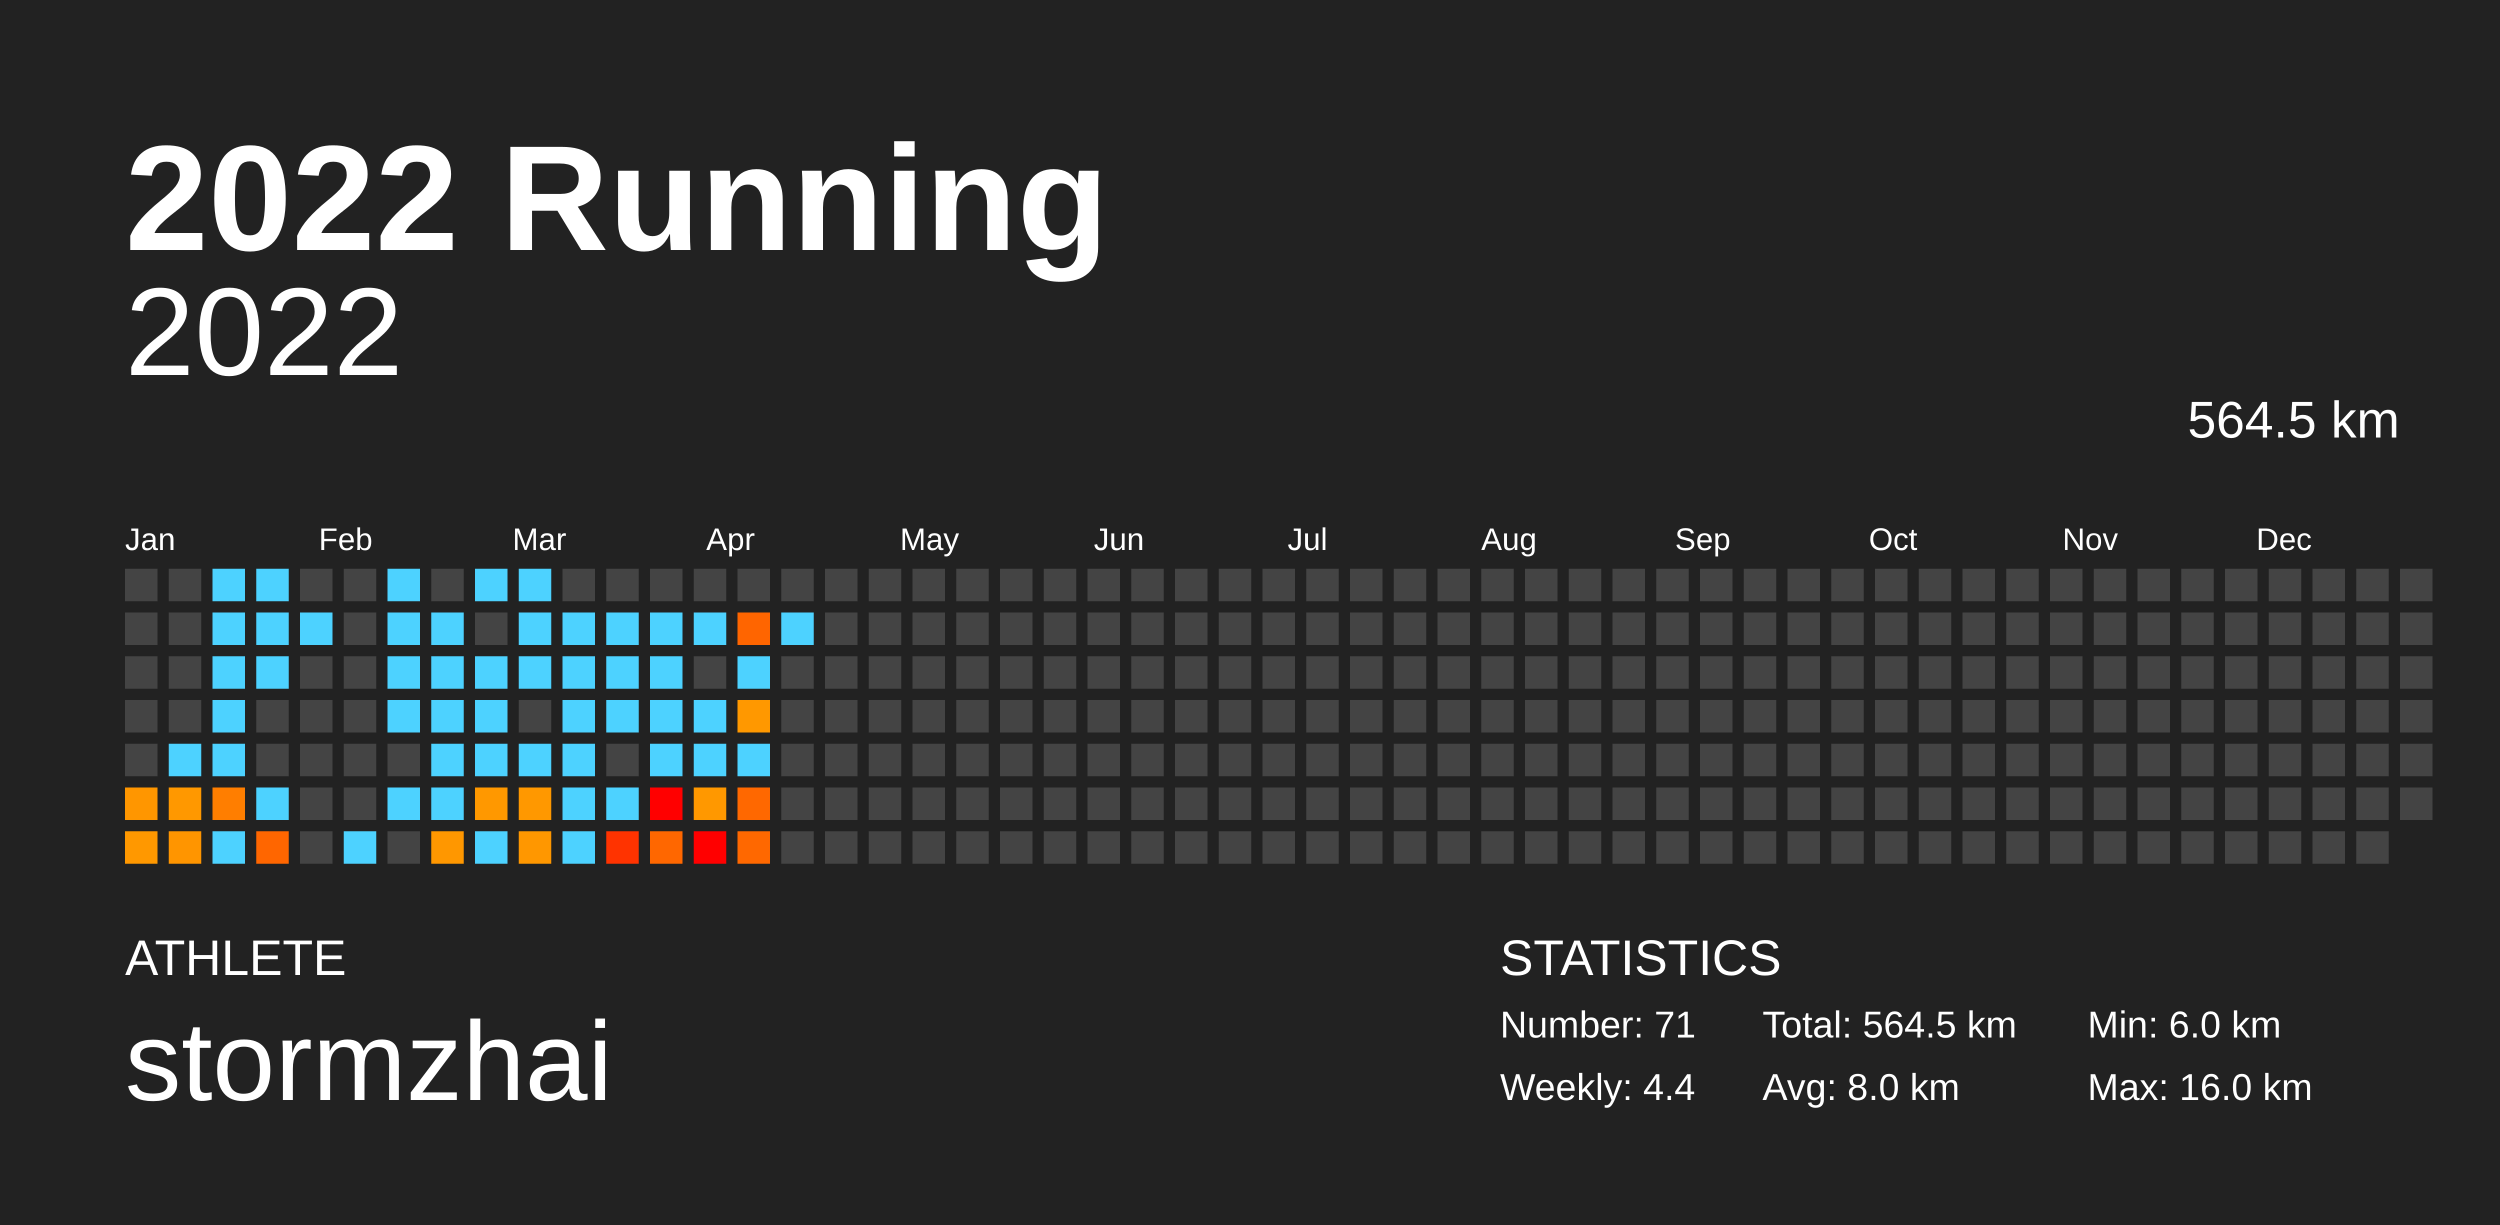
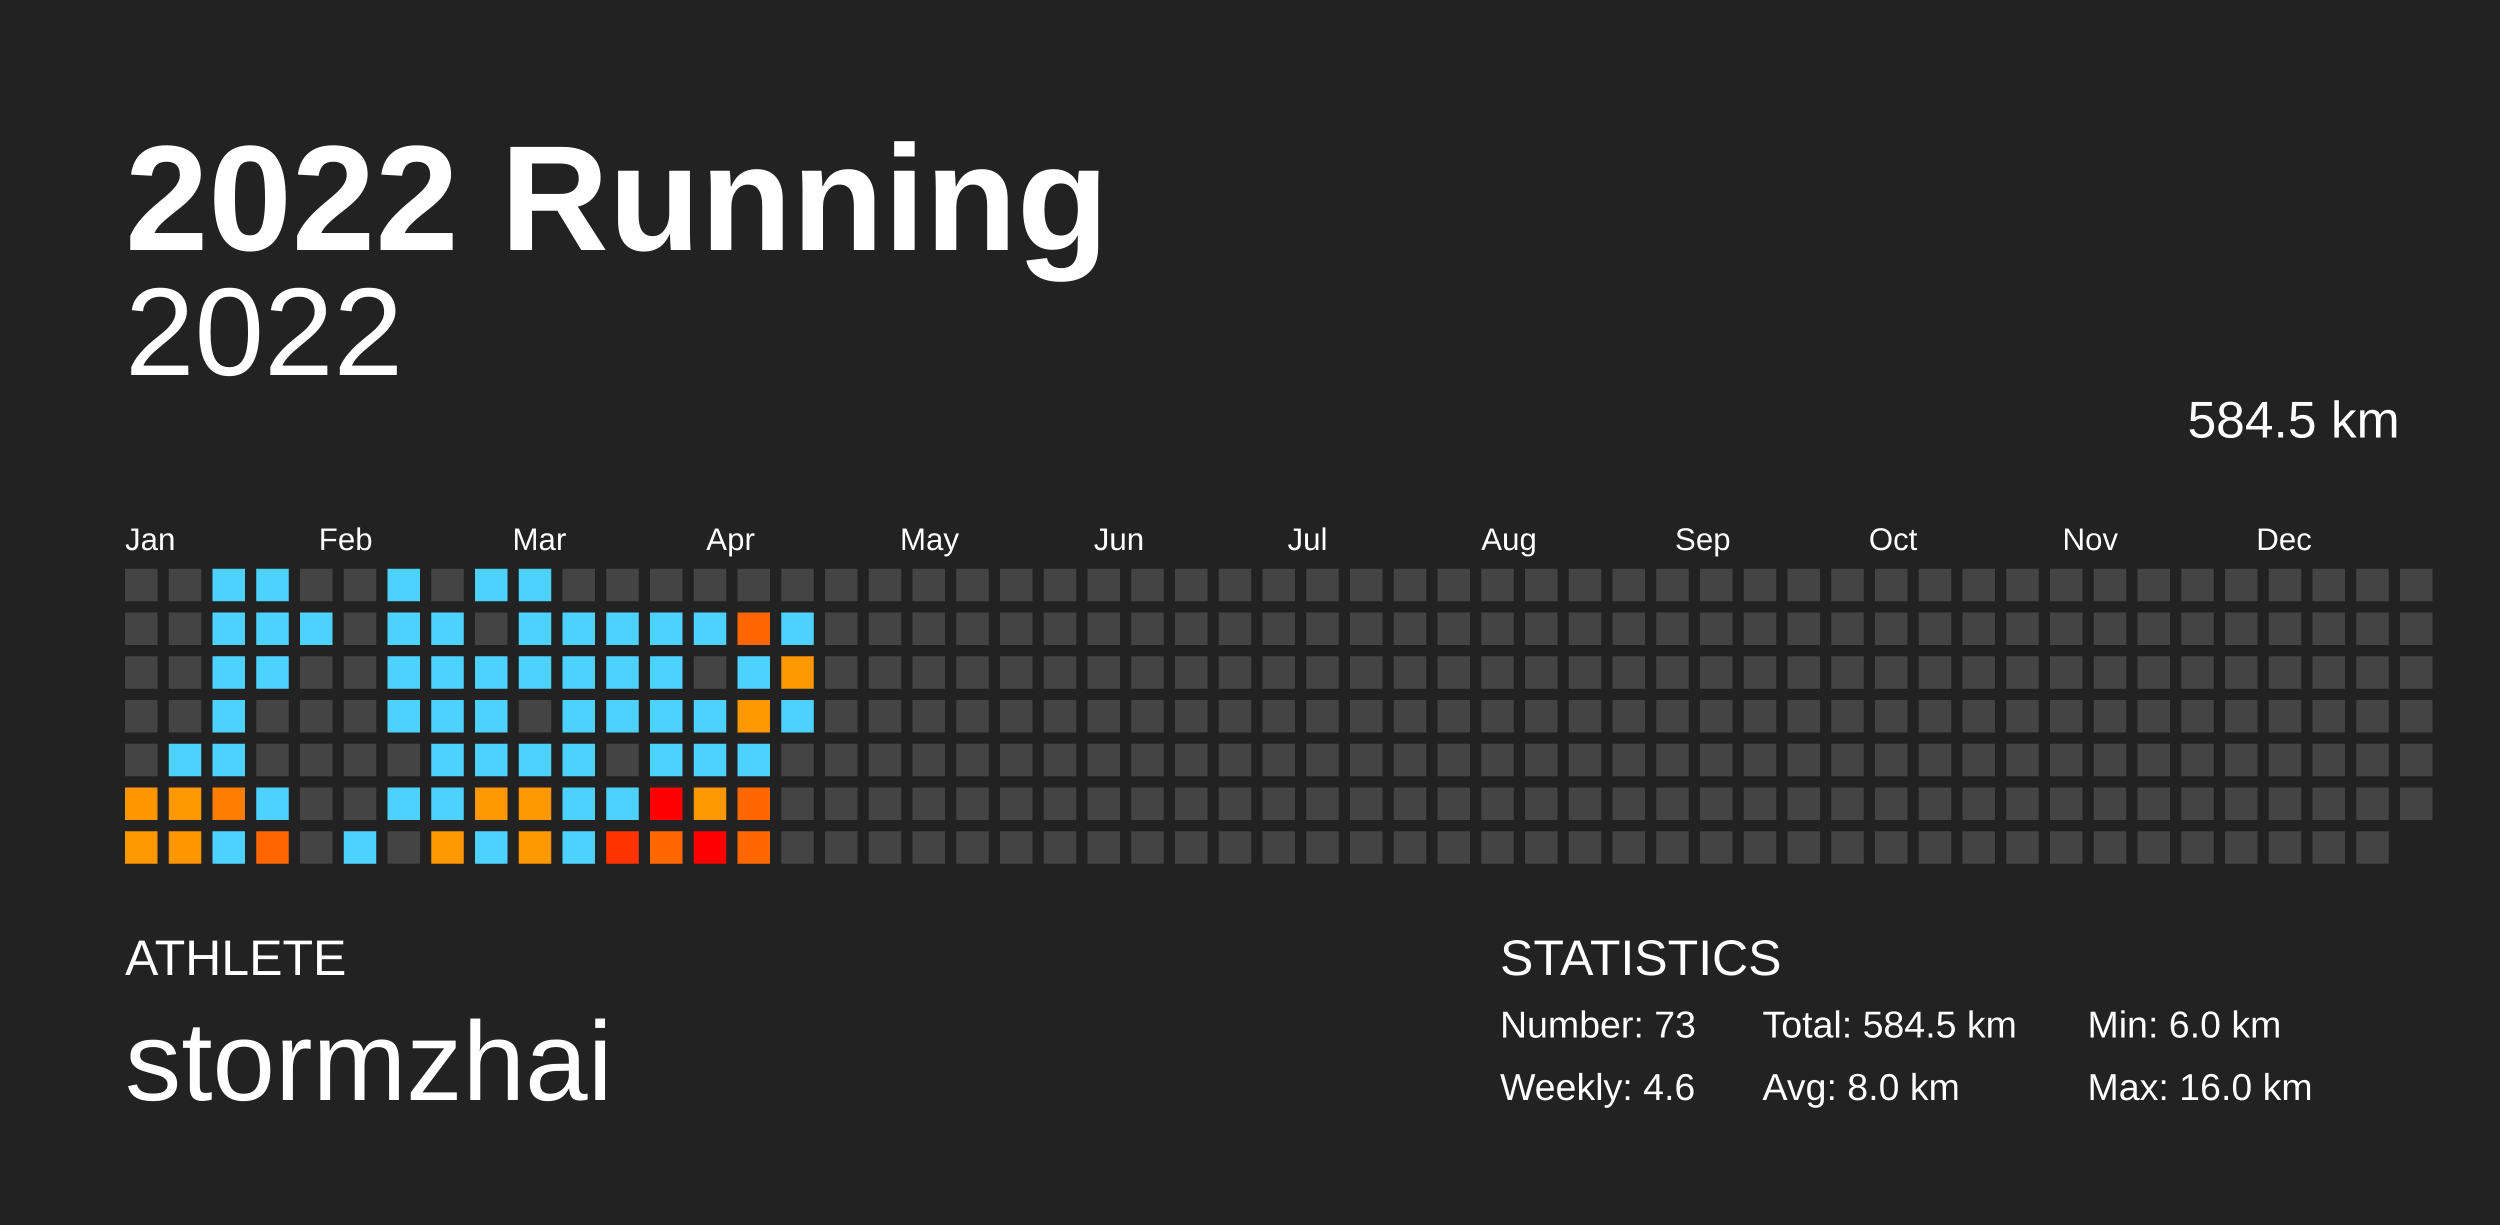
<svg xmlns="http://www.w3.org/2000/svg" baseProfile="full" height="98mm" version="1.1" viewBox="0,0,200,98" width="200mm">
  <defs />
  <rect fill="#222222" height="98" width="200" x="0" y="0" />
  <text fill="#FFFFFF" style="font-size:12px; font-family:Arial; font-weight:bold;" x="10" y="20">2022 Running</text>
  <text fill="#FFFFFF" style="font-size:4px; font-family:Arial" x="10" y="78">ATHLETE</text>
  <text fill="#FFFFFF" style="font-size:9px; font-family:Arial" x="10" y="88">stormzhai</text>
  <text fill="#FFFFFF" style="font-size:4px; font-family:Arial" x="120" y="78">STATISTICS</text>
-   <text fill="#FFFFFF" style="font-size:3px; font-family:Arial" x="120" y="83">Number: 71</text>
-   <text fill="#FFFFFF" style="font-size:3px; font-family:Arial" x="120" y="88">Weekly: 4.4</text>
-   <text fill="#FFFFFF" style="font-size:3px; font-family:Arial" x="141" y="83">Total: 564.5 km</text>
+   <text fill="#FFFFFF" style="font-size:3px; font-family:Arial" x="120" y="83">Number: 73</text>
+   <text fill="#FFFFFF" style="font-size:3px; font-family:Arial" x="120" y="88">Weekly: 4.6</text>
+   <text fill="#FFFFFF" style="font-size:3px; font-family:Arial" x="141" y="83">Total: 584.5 km</text>
  <text fill="#FFFFFF" style="font-size:3px; font-family:Arial" x="141" y="88">Avg: 8.0 km</text>
  <text fill="#FFFFFF" style="font-size:3px; font-family:Arial" x="167" y="83">Min: 6.0 km</text>
  <text fill="#FFFFFF" style="font-size:3px; font-family:Arial" x="167" y="88">Max: 16.0 km</text>
  <text alignment-baseline="hanging" fill="#FFFFFF" style="font-size:10.0px; font-family:Arial;" x="10" y="30">2022</text>
-   <text alignment-baseline="hanging" fill="#FFFFFF" style="font-size:4.125px; font-family:Arial;" x="175" y="35">564.5 km</text>
+   <text alignment-baseline="hanging" fill="#FFFFFF" style="font-size:4.125px; font-family:Arial;" x="175" y="35">584.5 km</text>
  <text fill="#FFFFFF" style="font-size:2.5px; font-family:Arial" x="10.0" y="44">Jan</text>
  <text fill="#FFFFFF" style="font-size:2.5px; font-family:Arial" x="25.5" y="44">Feb</text>
  <text fill="#FFFFFF" style="font-size:2.5px; font-family:Arial" x="41.0" y="44">Mar</text>
  <text fill="#FFFFFF" style="font-size:2.5px; font-family:Arial" x="56.5" y="44">Apr</text>
  <text fill="#FFFFFF" style="font-size:2.5px; font-family:Arial" x="72.0" y="44">May</text>
  <text fill="#FFFFFF" style="font-size:2.5px; font-family:Arial" x="87.5" y="44">Jun</text>
  <text fill="#FFFFFF" style="font-size:2.5px; font-family:Arial" x="103.0" y="44">Jul</text>
  <text fill="#FFFFFF" style="font-size:2.5px; font-family:Arial" x="118.5" y="44">Aug</text>
  <text fill="#FFFFFF" style="font-size:2.5px; font-family:Arial" x="134.0" y="44">Sep</text>
  <text fill="#FFFFFF" style="font-size:2.5px; font-family:Arial" x="149.5" y="44">Oct</text>
  <text fill="#FFFFFF" style="font-size:2.5px; font-family:Arial" x="165.0" y="44">Nov</text>
  <text fill="#FFFFFF" style="font-size:2.5px; font-family:Arial" x="180.5" y="44">Dec</text>
  <rect fill="#444444" height="2.6" width="2.6" x="10.0" y="45.5" />
  <rect fill="#444444" height="2.6" width="2.6" x="10.0" y="49.0" />
  <rect fill="#444444" height="2.6" width="2.6" x="10.0" y="52.5" />
  <rect fill="#444444" height="2.6" width="2.6" x="10.0" y="56.0" />
  <rect fill="#444444" height="2.6" width="2.6" x="10.0" y="59.5" />
  <rect fill="#ff9600" height="2.6" width="2.6" x="10.0" y="63.0" />
  <rect fill="#ff9800" height="2.6" width="2.6" x="10.0" y="66.5" />
  <rect fill="#444444" height="2.6" width="2.6" x="13.5" y="45.5" />
  <rect fill="#444444" height="2.6" width="2.6" x="13.5" y="49.0" />
  <rect fill="#444444" height="2.6" width="2.6" x="13.5" y="52.5" />
  <rect fill="#444444" height="2.6" width="2.6" x="13.5" y="56.0" />
  <rect fill="#4dd2ff" height="2.6" width="2.6" x="13.5" y="59.5" />
  <rect fill="#ff9800" height="2.6" width="2.6" x="13.5" y="63.0" />
  <rect fill="#ff9500" height="2.6" width="2.6" x="13.5" y="66.5" />
  <rect fill="#4dd2ff" height="2.6" width="2.6" x="17.0" y="45.5" />
  <rect fill="#4dd2ff" height="2.6" width="2.6" x="17.0" y="49.0" />
  <rect fill="#4dd2ff" height="2.6" width="2.6" x="17.0" y="52.5" />
  <rect fill="#4dd2ff" height="2.6" width="2.6" x="17.0" y="56.0" />
  <rect fill="#4dd2ff" height="2.6" width="2.6" x="17.0" y="59.5" />
  <rect fill="#ff7e00" height="2.6" width="2.6" x="17.0" y="63.0" />
  <rect fill="#4dd2ff" height="2.6" width="2.6" x="17.0" y="66.5" />
  <rect fill="#4dd2ff" height="2.6" width="2.6" x="20.5" y="45.5" />
  <rect fill="#4dd2ff" height="2.6" width="2.6" x="20.5" y="49.0" />
  <rect fill="#4dd2ff" height="2.6" width="2.6" x="20.5" y="52.5" />
  <rect fill="#444444" height="2.6" width="2.6" x="20.5" y="56.0" />
  <rect fill="#444444" height="2.6" width="2.6" x="20.5" y="59.5" />
  <rect fill="#4dd2ff" height="2.6" width="2.6" x="20.5" y="63.0" />
  <rect fill="#ff6600" height="2.6" width="2.6" x="20.5" y="66.5" />
  <rect fill="#444444" height="2.6" width="2.6" x="24.0" y="45.5" />
  <rect fill="#4dd2ff" height="2.6" width="2.6" x="24.0" y="49.0" />
  <rect fill="#444444" height="2.6" width="2.6" x="24.0" y="52.5" />
  <rect fill="#444444" height="2.6" width="2.6" x="24.0" y="56.0" />
  <rect fill="#444444" height="2.6" width="2.6" x="24.0" y="59.5" />
  <rect fill="#444444" height="2.6" width="2.6" x="24.0" y="63.0" />
  <rect fill="#444444" height="2.6" width="2.6" x="24.0" y="66.5" />
  <rect fill="#444444" height="2.6" width="2.6" x="27.5" y="45.5" />
  <rect fill="#444444" height="2.6" width="2.6" x="27.5" y="49.0" />
  <rect fill="#444444" height="2.6" width="2.6" x="27.5" y="52.5" />
  <rect fill="#444444" height="2.6" width="2.6" x="27.5" y="56.0" />
  <rect fill="#444444" height="2.6" width="2.6" x="27.5" y="59.5" />
  <rect fill="#444444" height="2.6" width="2.6" x="27.5" y="63.0" />
  <rect fill="#4dd2ff" height="2.6" width="2.6" x="27.5" y="66.5" />
  <rect fill="#4dd2ff" height="2.6" width="2.6" x="31.0" y="45.5" />
  <rect fill="#4dd2ff" height="2.6" width="2.6" x="31.0" y="49.0" />
  <rect fill="#4dd2ff" height="2.6" width="2.6" x="31.0" y="52.5" />
  <rect fill="#4dd2ff" height="2.6" width="2.6" x="31.0" y="56.0" />
  <rect fill="#444444" height="2.6" width="2.6" x="31.0" y="59.5" />
  <rect fill="#4dd2ff" height="2.6" width="2.6" x="31.0" y="63.0" />
  <rect fill="#444444" height="2.6" width="2.6" x="31.0" y="66.5" />
  <rect fill="#444444" height="2.6" width="2.6" x="34.5" y="45.5" />
  <rect fill="#4dd2ff" height="2.6" width="2.6" x="34.5" y="49.0" />
  <rect fill="#4dd2ff" height="2.6" width="2.6" x="34.5" y="52.5" />
  <rect fill="#4dd2ff" height="2.6" width="2.6" x="34.5" y="56.0" />
  <rect fill="#4dd2ff" height="2.6" width="2.6" x="34.5" y="59.5" />
  <rect fill="#4dd2ff" height="2.6" width="2.6" x="34.5" y="63.0" />
  <rect fill="#ff9700" height="2.6" width="2.6" x="34.5" y="66.5" />
  <rect fill="#4dd2ff" height="2.6" width="2.6" x="38.0" y="45.5" />
  <rect fill="#444444" height="2.6" width="2.6" x="38.0" y="49.0" />
  <rect fill="#4dd2ff" height="2.6" width="2.6" x="38.0" y="52.5" />
  <rect fill="#4dd2ff" height="2.6" width="2.6" x="38.0" y="56.0" />
  <rect fill="#4dd2ff" height="2.6" width="2.6" x="38.0" y="59.5" />
  <rect fill="#ff9800" height="2.6" width="2.6" x="38.0" y="63.0" />
  <rect fill="#4dd2ff" height="2.6" width="2.6" x="38.0" y="66.5" />
  <rect fill="#4dd2ff" height="2.6" width="2.6" x="41.5" y="45.5" />
  <rect fill="#4dd2ff" height="2.6" width="2.6" x="41.5" y="49.0" />
  <rect fill="#4dd2ff" height="2.6" width="2.6" x="41.5" y="52.5" />
  <rect fill="#444444" height="2.6" width="2.6" x="41.5" y="56.0" />
  <rect fill="#4dd2ff" height="2.6" width="2.6" x="41.5" y="59.5" />
  <rect fill="#ff9800" height="2.6" width="2.6" x="41.5" y="63.0" />
  <rect fill="#ff9700" height="2.6" width="2.6" x="41.5" y="66.5" />
  <rect fill="#444444" height="2.6" width="2.6" x="45.0" y="45.5" />
  <rect fill="#4dd2ff" height="2.6" width="2.6" x="45.0" y="49.0" />
  <rect fill="#4dd2ff" height="2.6" width="2.6" x="45.0" y="52.5" />
  <rect fill="#4dd2ff" height="2.6" width="2.6" x="45.0" y="56.0" />
  <rect fill="#4dd2ff" height="2.6" width="2.6" x="45.0" y="59.5" />
  <rect fill="#4dd2ff" height="2.6" width="2.6" x="45.0" y="63.0" />
  <rect fill="#4dd2ff" height="2.6" width="2.6" x="45.0" y="66.5" />
  <rect fill="#444444" height="2.6" width="2.6" x="48.5" y="45.5" />
  <rect fill="#4dd2ff" height="2.6" width="2.6" x="48.5" y="49.0" />
  <rect fill="#4dd2ff" height="2.6" width="2.6" x="48.5" y="52.5" />
  <rect fill="#4dd2ff" height="2.6" width="2.6" x="48.5" y="56.0" />
  <rect fill="#444444" height="2.6" width="2.6" x="48.5" y="59.5" />
  <rect fill="#4dd2ff" height="2.6" width="2.6" x="48.5" y="63.0" />
  <rect fill="#ff3300" height="2.6" width="2.6" x="48.5" y="66.5" />
  <rect fill="#444444" height="2.6" width="2.6" x="52.0" y="45.5" />
  <rect fill="#4dd2ff" height="2.6" width="2.6" x="52.0" y="49.0" />
  <rect fill="#4dd2ff" height="2.6" width="2.6" x="52.0" y="52.5" />
  <rect fill="#4dd2ff" height="2.6" width="2.6" x="52.0" y="56.0" />
  <rect fill="#4dd2ff" height="2.6" width="2.6" x="52.0" y="59.5" />
  <rect fill="#ff0000" height="2.6" width="2.6" x="52.0" y="63.0" />
  <rect fill="#ff6700" height="2.6" width="2.6" x="52.0" y="66.5" />
  <rect fill="#444444" height="2.6" width="2.6" x="55.5" y="45.5" />
  <rect fill="#4dd2ff" height="2.6" width="2.6" x="55.5" y="49.0" />
  <rect fill="#444444" height="2.6" width="2.6" x="55.5" y="52.5" />
  <rect fill="#4dd2ff" height="2.6" width="2.6" x="55.5" y="56.0" />
  <rect fill="#4dd2ff" height="2.6" width="2.6" x="55.5" y="59.5" />
  <rect fill="#ff9800" height="2.6" width="2.6" x="55.5" y="63.0" />
  <rect fill="#ff0000" height="2.6" width="2.6" x="55.5" y="66.5" />
  <rect fill="#444444" height="2.6" width="2.6" x="59.0" y="45.5" />
  <rect fill="#ff6500" height="2.6" width="2.6" x="59.0" y="49.0" />
  <rect fill="#4dd2ff" height="2.6" width="2.6" x="59.0" y="52.5" />
  <rect fill="#ff9800" height="2.6" width="2.6" x="59.0" y="56.0" />
  <rect fill="#4dd2ff" height="2.6" width="2.6" x="59.0" y="59.5" />
  <rect fill="#ff6800" height="2.6" width="2.6" x="59.0" y="63.0" />
  <rect fill="#ff6800" height="2.6" width="2.6" x="59.0" y="66.5" />
  <rect fill="#444444" height="2.6" width="2.6" x="62.5" y="45.5" />
  <rect fill="#4dd2ff" height="2.6" width="2.6" x="62.5" y="49.0" />
-   <rect fill="#444444" height="2.6" width="2.6" x="62.5" y="52.5" />
-   <rect fill="#444444" height="2.6" width="2.6" x="62.5" y="56.0" />
+   <rect fill="#ff9800" height="2.6" width="2.6" x="62.5" y="52.5" />
+   <rect fill="#4dd2ff" height="2.6" width="2.6" x="62.5" y="56.0" />
  <rect fill="#444444" height="2.6" width="2.6" x="62.5" y="59.5" />
  <rect fill="#444444" height="2.6" width="2.6" x="62.5" y="63.0" />
  <rect fill="#444444" height="2.6" width="2.6" x="62.5" y="66.5" />
  <rect fill="#444444" height="2.6" width="2.6" x="66.0" y="45.5" />
  <rect fill="#444444" height="2.6" width="2.6" x="66.0" y="49.0" />
  <rect fill="#444444" height="2.6" width="2.6" x="66.0" y="52.5" />
  <rect fill="#444444" height="2.6" width="2.6" x="66.0" y="56.0" />
  <rect fill="#444444" height="2.6" width="2.6" x="66.0" y="59.5" />
  <rect fill="#444444" height="2.6" width="2.6" x="66.0" y="63.0" />
  <rect fill="#444444" height="2.6" width="2.6" x="66.0" y="66.5" />
  <rect fill="#444444" height="2.6" width="2.6" x="69.5" y="45.5" />
  <rect fill="#444444" height="2.6" width="2.6" x="69.5" y="49.0" />
  <rect fill="#444444" height="2.6" width="2.6" x="69.5" y="52.5" />
  <rect fill="#444444" height="2.6" width="2.6" x="69.5" y="56.0" />
  <rect fill="#444444" height="2.6" width="2.6" x="69.5" y="59.5" />
  <rect fill="#444444" height="2.6" width="2.6" x="69.5" y="63.0" />
  <rect fill="#444444" height="2.6" width="2.6" x="69.5" y="66.5" />
  <rect fill="#444444" height="2.6" width="2.6" x="73.0" y="45.5" />
  <rect fill="#444444" height="2.6" width="2.6" x="73.0" y="49.0" />
  <rect fill="#444444" height="2.6" width="2.6" x="73.0" y="52.5" />
  <rect fill="#444444" height="2.6" width="2.6" x="73.0" y="56.0" />
  <rect fill="#444444" height="2.6" width="2.6" x="73.0" y="59.5" />
  <rect fill="#444444" height="2.6" width="2.6" x="73.0" y="63.0" />
  <rect fill="#444444" height="2.6" width="2.6" x="73.0" y="66.5" />
  <rect fill="#444444" height="2.6" width="2.6" x="76.5" y="45.5" />
  <rect fill="#444444" height="2.6" width="2.6" x="76.5" y="49.0" />
  <rect fill="#444444" height="2.6" width="2.6" x="76.5" y="52.5" />
  <rect fill="#444444" height="2.6" width="2.6" x="76.5" y="56.0" />
  <rect fill="#444444" height="2.6" width="2.6" x="76.5" y="59.5" />
  <rect fill="#444444" height="2.6" width="2.6" x="76.5" y="63.0" />
  <rect fill="#444444" height="2.6" width="2.6" x="76.5" y="66.5" />
  <rect fill="#444444" height="2.6" width="2.6" x="80.0" y="45.5" />
  <rect fill="#444444" height="2.6" width="2.6" x="80.0" y="49.0" />
  <rect fill="#444444" height="2.6" width="2.6" x="80.0" y="52.5" />
  <rect fill="#444444" height="2.6" width="2.6" x="80.0" y="56.0" />
  <rect fill="#444444" height="2.6" width="2.6" x="80.0" y="59.5" />
  <rect fill="#444444" height="2.6" width="2.6" x="80.0" y="63.0" />
  <rect fill="#444444" height="2.6" width="2.6" x="80.0" y="66.5" />
  <rect fill="#444444" height="2.6" width="2.6" x="83.5" y="45.5" />
  <rect fill="#444444" height="2.6" width="2.6" x="83.5" y="49.0" />
  <rect fill="#444444" height="2.6" width="2.6" x="83.5" y="52.5" />
  <rect fill="#444444" height="2.6" width="2.6" x="83.5" y="56.0" />
  <rect fill="#444444" height="2.6" width="2.6" x="83.5" y="59.5" />
  <rect fill="#444444" height="2.6" width="2.6" x="83.5" y="63.0" />
  <rect fill="#444444" height="2.6" width="2.6" x="83.5" y="66.5" />
  <rect fill="#444444" height="2.6" width="2.6" x="87.0" y="45.5" />
  <rect fill="#444444" height="2.6" width="2.6" x="87.0" y="49.0" />
  <rect fill="#444444" height="2.6" width="2.6" x="87.0" y="52.5" />
  <rect fill="#444444" height="2.6" width="2.6" x="87.0" y="56.0" />
  <rect fill="#444444" height="2.6" width="2.6" x="87.0" y="59.5" />
  <rect fill="#444444" height="2.6" width="2.6" x="87.0" y="63.0" />
  <rect fill="#444444" height="2.6" width="2.6" x="87.0" y="66.5" />
  <rect fill="#444444" height="2.6" width="2.6" x="90.5" y="45.5" />
  <rect fill="#444444" height="2.6" width="2.6" x="90.5" y="49.0" />
  <rect fill="#444444" height="2.6" width="2.6" x="90.5" y="52.5" />
  <rect fill="#444444" height="2.6" width="2.6" x="90.5" y="56.0" />
  <rect fill="#444444" height="2.6" width="2.6" x="90.5" y="59.5" />
  <rect fill="#444444" height="2.6" width="2.6" x="90.5" y="63.0" />
  <rect fill="#444444" height="2.6" width="2.6" x="90.5" y="66.5" />
  <rect fill="#444444" height="2.6" width="2.6" x="94.0" y="45.5" />
  <rect fill="#444444" height="2.6" width="2.6" x="94.0" y="49.0" />
  <rect fill="#444444" height="2.6" width="2.6" x="94.0" y="52.5" />
  <rect fill="#444444" height="2.6" width="2.6" x="94.0" y="56.0" />
  <rect fill="#444444" height="2.6" width="2.6" x="94.0" y="59.5" />
  <rect fill="#444444" height="2.6" width="2.6" x="94.0" y="63.0" />
  <rect fill="#444444" height="2.6" width="2.6" x="94.0" y="66.5" />
  <rect fill="#444444" height="2.6" width="2.6" x="97.5" y="45.5" />
  <rect fill="#444444" height="2.6" width="2.6" x="97.5" y="49.0" />
  <rect fill="#444444" height="2.6" width="2.6" x="97.5" y="52.5" />
  <rect fill="#444444" height="2.6" width="2.6" x="97.5" y="56.0" />
  <rect fill="#444444" height="2.6" width="2.6" x="97.5" y="59.5" />
  <rect fill="#444444" height="2.6" width="2.6" x="97.5" y="63.0" />
  <rect fill="#444444" height="2.6" width="2.6" x="97.5" y="66.5" />
  <rect fill="#444444" height="2.6" width="2.6" x="101.0" y="45.5" />
  <rect fill="#444444" height="2.6" width="2.6" x="101.0" y="49.0" />
  <rect fill="#444444" height="2.6" width="2.6" x="101.0" y="52.5" />
  <rect fill="#444444" height="2.6" width="2.6" x="101.0" y="56.0" />
  <rect fill="#444444" height="2.6" width="2.6" x="101.0" y="59.5" />
  <rect fill="#444444" height="2.6" width="2.6" x="101.0" y="63.0" />
  <rect fill="#444444" height="2.6" width="2.6" x="101.0" y="66.5" />
  <rect fill="#444444" height="2.6" width="2.6" x="104.5" y="45.5" />
  <rect fill="#444444" height="2.6" width="2.6" x="104.5" y="49.0" />
  <rect fill="#444444" height="2.6" width="2.6" x="104.5" y="52.5" />
  <rect fill="#444444" height="2.6" width="2.6" x="104.5" y="56.0" />
  <rect fill="#444444" height="2.6" width="2.6" x="104.5" y="59.5" />
  <rect fill="#444444" height="2.6" width="2.6" x="104.5" y="63.0" />
  <rect fill="#444444" height="2.6" width="2.6" x="104.5" y="66.5" />
  <rect fill="#444444" height="2.6" width="2.6" x="108.0" y="45.5" />
  <rect fill="#444444" height="2.6" width="2.6" x="108.0" y="49.0" />
  <rect fill="#444444" height="2.6" width="2.6" x="108.0" y="52.5" />
  <rect fill="#444444" height="2.6" width="2.6" x="108.0" y="56.0" />
  <rect fill="#444444" height="2.6" width="2.6" x="108.0" y="59.5" />
  <rect fill="#444444" height="2.6" width="2.6" x="108.0" y="63.0" />
  <rect fill="#444444" height="2.6" width="2.6" x="108.0" y="66.5" />
  <rect fill="#444444" height="2.6" width="2.6" x="111.5" y="45.5" />
  <rect fill="#444444" height="2.6" width="2.6" x="111.5" y="49.0" />
  <rect fill="#444444" height="2.6" width="2.6" x="111.5" y="52.5" />
  <rect fill="#444444" height="2.6" width="2.6" x="111.5" y="56.0" />
  <rect fill="#444444" height="2.6" width="2.6" x="111.5" y="59.5" />
  <rect fill="#444444" height="2.6" width="2.6" x="111.5" y="63.0" />
  <rect fill="#444444" height="2.6" width="2.6" x="111.5" y="66.5" />
  <rect fill="#444444" height="2.6" width="2.6" x="115.0" y="45.5" />
  <rect fill="#444444" height="2.6" width="2.6" x="115.0" y="49.0" />
  <rect fill="#444444" height="2.6" width="2.6" x="115.0" y="52.5" />
  <rect fill="#444444" height="2.6" width="2.6" x="115.0" y="56.0" />
  <rect fill="#444444" height="2.6" width="2.6" x="115.0" y="59.5" />
  <rect fill="#444444" height="2.6" width="2.6" x="115.0" y="63.0" />
  <rect fill="#444444" height="2.6" width="2.6" x="115.0" y="66.5" />
  <rect fill="#444444" height="2.6" width="2.6" x="118.5" y="45.5" />
  <rect fill="#444444" height="2.6" width="2.6" x="118.5" y="49.0" />
  <rect fill="#444444" height="2.6" width="2.6" x="118.5" y="52.5" />
  <rect fill="#444444" height="2.6" width="2.6" x="118.5" y="56.0" />
  <rect fill="#444444" height="2.6" width="2.6" x="118.5" y="59.5" />
  <rect fill="#444444" height="2.6" width="2.6" x="118.5" y="63.0" />
  <rect fill="#444444" height="2.6" width="2.6" x="118.5" y="66.5" />
  <rect fill="#444444" height="2.6" width="2.6" x="122.0" y="45.5" />
  <rect fill="#444444" height="2.6" width="2.6" x="122.0" y="49.0" />
  <rect fill="#444444" height="2.6" width="2.6" x="122.0" y="52.5" />
  <rect fill="#444444" height="2.6" width="2.6" x="122.0" y="56.0" />
  <rect fill="#444444" height="2.6" width="2.6" x="122.0" y="59.5" />
  <rect fill="#444444" height="2.6" width="2.6" x="122.0" y="63.0" />
  <rect fill="#444444" height="2.6" width="2.6" x="122.0" y="66.5" />
  <rect fill="#444444" height="2.6" width="2.6" x="125.5" y="45.5" />
  <rect fill="#444444" height="2.6" width="2.6" x="125.5" y="49.0" />
  <rect fill="#444444" height="2.6" width="2.6" x="125.5" y="52.5" />
  <rect fill="#444444" height="2.6" width="2.6" x="125.5" y="56.0" />
  <rect fill="#444444" height="2.6" width="2.6" x="125.5" y="59.5" />
  <rect fill="#444444" height="2.6" width="2.6" x="125.5" y="63.0" />
  <rect fill="#444444" height="2.6" width="2.6" x="125.5" y="66.5" />
  <rect fill="#444444" height="2.6" width="2.6" x="129.0" y="45.5" />
  <rect fill="#444444" height="2.6" width="2.6" x="129.0" y="49.0" />
  <rect fill="#444444" height="2.6" width="2.6" x="129.0" y="52.5" />
  <rect fill="#444444" height="2.6" width="2.6" x="129.0" y="56.0" />
  <rect fill="#444444" height="2.6" width="2.6" x="129.0" y="59.5" />
  <rect fill="#444444" height="2.6" width="2.6" x="129.0" y="63.0" />
  <rect fill="#444444" height="2.6" width="2.6" x="129.0" y="66.5" />
  <rect fill="#444444" height="2.6" width="2.6" x="132.5" y="45.5" />
  <rect fill="#444444" height="2.6" width="2.6" x="132.5" y="49.0" />
  <rect fill="#444444" height="2.6" width="2.6" x="132.5" y="52.5" />
  <rect fill="#444444" height="2.6" width="2.6" x="132.5" y="56.0" />
  <rect fill="#444444" height="2.6" width="2.6" x="132.5" y="59.5" />
  <rect fill="#444444" height="2.6" width="2.6" x="132.5" y="63.0" />
  <rect fill="#444444" height="2.6" width="2.6" x="132.5" y="66.5" />
  <rect fill="#444444" height="2.6" width="2.6" x="136.0" y="45.5" />
  <rect fill="#444444" height="2.6" width="2.6" x="136.0" y="49.0" />
  <rect fill="#444444" height="2.6" width="2.6" x="136.0" y="52.5" />
  <rect fill="#444444" height="2.6" width="2.6" x="136.0" y="56.0" />
  <rect fill="#444444" height="2.6" width="2.6" x="136.0" y="59.5" />
  <rect fill="#444444" height="2.6" width="2.6" x="136.0" y="63.0" />
  <rect fill="#444444" height="2.6" width="2.6" x="136.0" y="66.5" />
  <rect fill="#444444" height="2.6" width="2.6" x="139.5" y="45.5" />
  <rect fill="#444444" height="2.6" width="2.6" x="139.5" y="49.0" />
  <rect fill="#444444" height="2.6" width="2.6" x="139.5" y="52.5" />
  <rect fill="#444444" height="2.6" width="2.6" x="139.5" y="56.0" />
  <rect fill="#444444" height="2.6" width="2.6" x="139.5" y="59.5" />
  <rect fill="#444444" height="2.6" width="2.6" x="139.5" y="63.0" />
  <rect fill="#444444" height="2.6" width="2.6" x="139.5" y="66.5" />
  <rect fill="#444444" height="2.6" width="2.6" x="143.0" y="45.5" />
  <rect fill="#444444" height="2.6" width="2.6" x="143.0" y="49.0" />
  <rect fill="#444444" height="2.6" width="2.6" x="143.0" y="52.5" />
  <rect fill="#444444" height="2.6" width="2.6" x="143.0" y="56.0" />
  <rect fill="#444444" height="2.6" width="2.6" x="143.0" y="59.5" />
  <rect fill="#444444" height="2.6" width="2.6" x="143.0" y="63.0" />
  <rect fill="#444444" height="2.6" width="2.6" x="143.0" y="66.5" />
  <rect fill="#444444" height="2.6" width="2.6" x="146.5" y="45.5" />
  <rect fill="#444444" height="2.6" width="2.6" x="146.5" y="49.0" />
  <rect fill="#444444" height="2.6" width="2.6" x="146.5" y="52.5" />
  <rect fill="#444444" height="2.6" width="2.6" x="146.5" y="56.0" />
  <rect fill="#444444" height="2.6" width="2.6" x="146.5" y="59.5" />
  <rect fill="#444444" height="2.6" width="2.6" x="146.5" y="63.0" />
  <rect fill="#444444" height="2.6" width="2.6" x="146.5" y="66.5" />
  <rect fill="#444444" height="2.6" width="2.6" x="150.0" y="45.5" />
  <rect fill="#444444" height="2.6" width="2.6" x="150.0" y="49.0" />
  <rect fill="#444444" height="2.6" width="2.6" x="150.0" y="52.5" />
  <rect fill="#444444" height="2.6" width="2.6" x="150.0" y="56.0" />
  <rect fill="#444444" height="2.6" width="2.6" x="150.0" y="59.5" />
  <rect fill="#444444" height="2.6" width="2.6" x="150.0" y="63.0" />
  <rect fill="#444444" height="2.6" width="2.6" x="150.0" y="66.5" />
  <rect fill="#444444" height="2.6" width="2.6" x="153.5" y="45.5" />
  <rect fill="#444444" height="2.6" width="2.6" x="153.5" y="49.0" />
  <rect fill="#444444" height="2.6" width="2.6" x="153.5" y="52.5" />
  <rect fill="#444444" height="2.6" width="2.6" x="153.5" y="56.0" />
  <rect fill="#444444" height="2.6" width="2.6" x="153.5" y="59.5" />
  <rect fill="#444444" height="2.6" width="2.6" x="153.5" y="63.0" />
  <rect fill="#444444" height="2.6" width="2.6" x="153.5" y="66.5" />
  <rect fill="#444444" height="2.6" width="2.6" x="157.0" y="45.5" />
  <rect fill="#444444" height="2.6" width="2.6" x="157.0" y="49.0" />
  <rect fill="#444444" height="2.6" width="2.6" x="157.0" y="52.5" />
  <rect fill="#444444" height="2.6" width="2.6" x="157.0" y="56.0" />
  <rect fill="#444444" height="2.6" width="2.6" x="157.0" y="59.5" />
  <rect fill="#444444" height="2.6" width="2.6" x="157.0" y="63.0" />
  <rect fill="#444444" height="2.6" width="2.6" x="157.0" y="66.5" />
  <rect fill="#444444" height="2.6" width="2.6" x="160.5" y="45.5" />
  <rect fill="#444444" height="2.6" width="2.6" x="160.5" y="49.0" />
  <rect fill="#444444" height="2.6" width="2.6" x="160.5" y="52.5" />
  <rect fill="#444444" height="2.6" width="2.6" x="160.5" y="56.0" />
  <rect fill="#444444" height="2.6" width="2.6" x="160.5" y="59.5" />
  <rect fill="#444444" height="2.6" width="2.6" x="160.5" y="63.0" />
  <rect fill="#444444" height="2.6" width="2.6" x="160.5" y="66.5" />
  <rect fill="#444444" height="2.6" width="2.6" x="164.0" y="45.5" />
  <rect fill="#444444" height="2.6" width="2.6" x="164.0" y="49.0" />
  <rect fill="#444444" height="2.6" width="2.6" x="164.0" y="52.5" />
  <rect fill="#444444" height="2.6" width="2.6" x="164.0" y="56.0" />
  <rect fill="#444444" height="2.6" width="2.6" x="164.0" y="59.5" />
  <rect fill="#444444" height="2.6" width="2.6" x="164.0" y="63.0" />
  <rect fill="#444444" height="2.6" width="2.6" x="164.0" y="66.5" />
  <rect fill="#444444" height="2.6" width="2.6" x="167.5" y="45.5" />
  <rect fill="#444444" height="2.6" width="2.6" x="167.5" y="49.0" />
  <rect fill="#444444" height="2.6" width="2.6" x="167.5" y="52.5" />
  <rect fill="#444444" height="2.6" width="2.6" x="167.5" y="56.0" />
  <rect fill="#444444" height="2.6" width="2.6" x="167.5" y="59.5" />
  <rect fill="#444444" height="2.6" width="2.6" x="167.5" y="63.0" />
  <rect fill="#444444" height="2.6" width="2.6" x="167.5" y="66.5" />
  <rect fill="#444444" height="2.6" width="2.6" x="171.0" y="45.5" />
  <rect fill="#444444" height="2.6" width="2.6" x="171.0" y="49.0" />
  <rect fill="#444444" height="2.6" width="2.6" x="171.0" y="52.5" />
  <rect fill="#444444" height="2.6" width="2.6" x="171.0" y="56.0" />
  <rect fill="#444444" height="2.6" width="2.6" x="171.0" y="59.5" />
  <rect fill="#444444" height="2.6" width="2.6" x="171.0" y="63.0" />
  <rect fill="#444444" height="2.6" width="2.6" x="171.0" y="66.5" />
  <rect fill="#444444" height="2.6" width="2.6" x="174.5" y="45.5" />
  <rect fill="#444444" height="2.6" width="2.6" x="174.5" y="49.0" />
  <rect fill="#444444" height="2.6" width="2.6" x="174.5" y="52.5" />
  <rect fill="#444444" height="2.6" width="2.6" x="174.5" y="56.0" />
  <rect fill="#444444" height="2.6" width="2.6" x="174.5" y="59.5" />
  <rect fill="#444444" height="2.6" width="2.6" x="174.5" y="63.0" />
  <rect fill="#444444" height="2.6" width="2.6" x="174.5" y="66.5" />
  <rect fill="#444444" height="2.6" width="2.6" x="178.0" y="45.5" />
  <rect fill="#444444" height="2.6" width="2.6" x="178.0" y="49.0" />
  <rect fill="#444444" height="2.6" width="2.6" x="178.0" y="52.5" />
  <rect fill="#444444" height="2.6" width="2.6" x="178.0" y="56.0" />
  <rect fill="#444444" height="2.6" width="2.6" x="178.0" y="59.5" />
  <rect fill="#444444" height="2.6" width="2.6" x="178.0" y="63.0" />
  <rect fill="#444444" height="2.6" width="2.6" x="178.0" y="66.5" />
  <rect fill="#444444" height="2.6" width="2.6" x="181.5" y="45.5" />
  <rect fill="#444444" height="2.6" width="2.6" x="181.5" y="49.0" />
  <rect fill="#444444" height="2.6" width="2.6" x="181.5" y="52.5" />
  <rect fill="#444444" height="2.6" width="2.6" x="181.5" y="56.0" />
  <rect fill="#444444" height="2.6" width="2.6" x="181.5" y="59.5" />
  <rect fill="#444444" height="2.6" width="2.6" x="181.5" y="63.0" />
  <rect fill="#444444" height="2.6" width="2.6" x="181.5" y="66.5" />
  <rect fill="#444444" height="2.6" width="2.6" x="185.0" y="45.5" />
  <rect fill="#444444" height="2.6" width="2.6" x="185.0" y="49.0" />
  <rect fill="#444444" height="2.6" width="2.6" x="185.0" y="52.5" />
  <rect fill="#444444" height="2.6" width="2.6" x="185.0" y="56.0" />
  <rect fill="#444444" height="2.6" width="2.6" x="185.0" y="59.5" />
  <rect fill="#444444" height="2.6" width="2.6" x="185.0" y="63.0" />
  <rect fill="#444444" height="2.6" width="2.6" x="185.0" y="66.5" />
  <rect fill="#444444" height="2.6" width="2.6" x="188.5" y="45.5" />
  <rect fill="#444444" height="2.6" width="2.6" x="188.5" y="49.0" />
  <rect fill="#444444" height="2.6" width="2.6" x="188.5" y="52.5" />
  <rect fill="#444444" height="2.6" width="2.6" x="188.5" y="56.0" />
  <rect fill="#444444" height="2.6" width="2.6" x="188.5" y="59.5" />
  <rect fill="#444444" height="2.6" width="2.6" x="188.5" y="63.0" />
  <rect fill="#444444" height="2.6" width="2.6" x="188.5" y="66.5" />
  <rect fill="#444444" height="2.6" width="2.6" x="192.0" y="45.5" />
  <rect fill="#444444" height="2.6" width="2.6" x="192.0" y="49.0" />
  <rect fill="#444444" height="2.6" width="2.6" x="192.0" y="52.5" />
  <rect fill="#444444" height="2.6" width="2.6" x="192.0" y="56.0" />
  <rect fill="#444444" height="2.6" width="2.6" x="192.0" y="59.5" />
  <rect fill="#444444" height="2.6" width="2.6" x="192.0" y="63.0" />
</svg>
